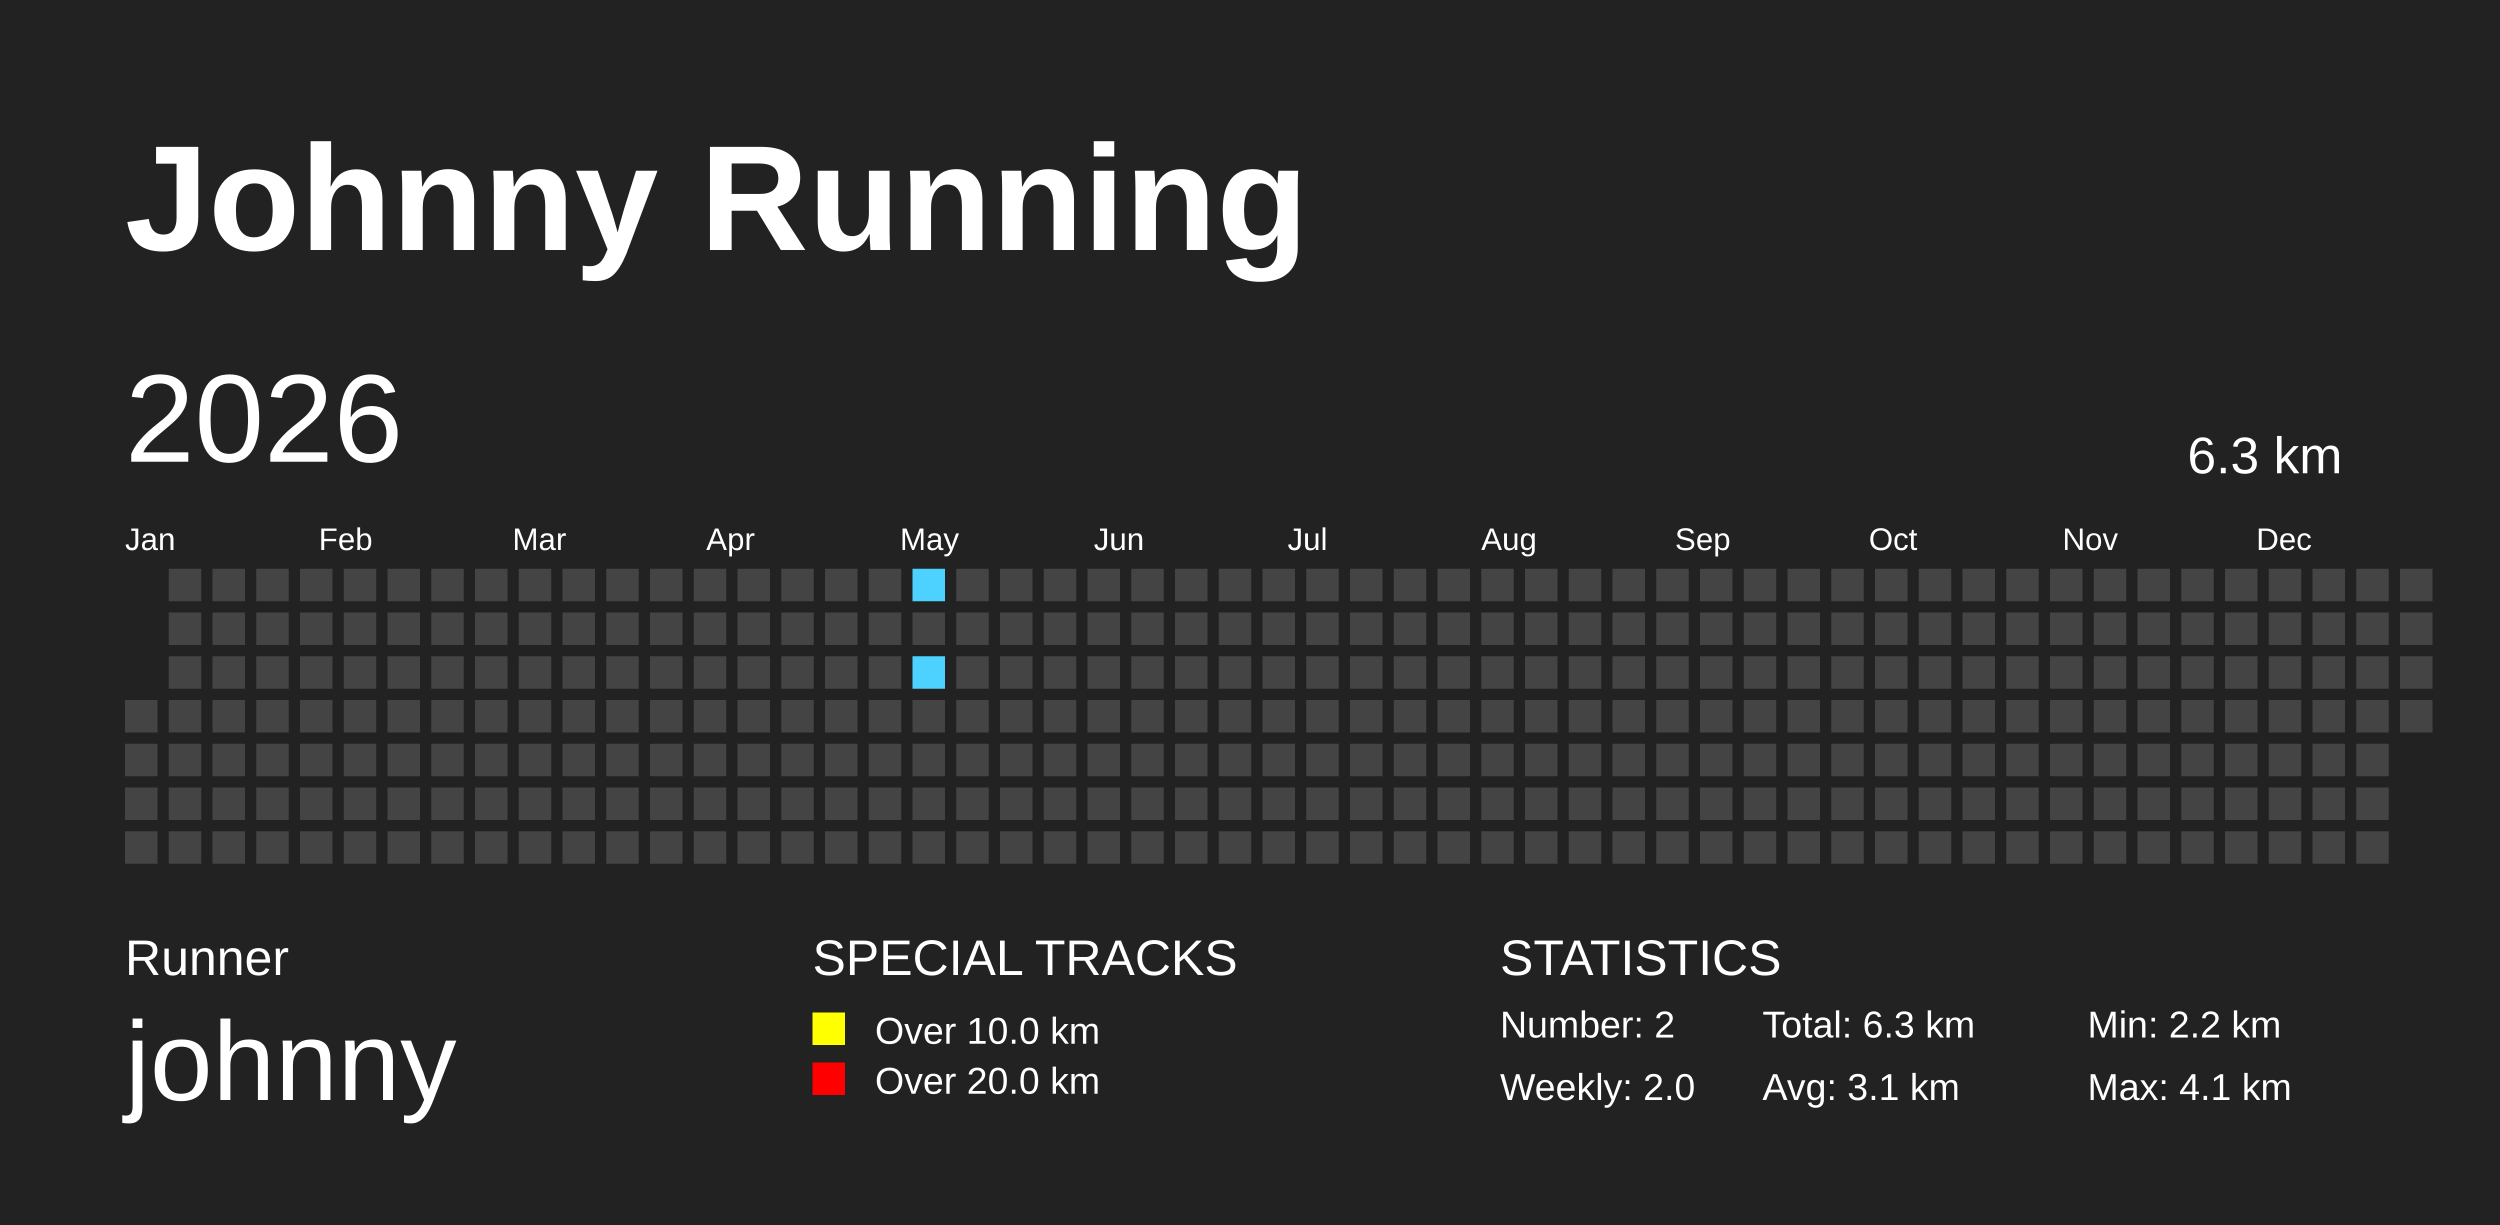
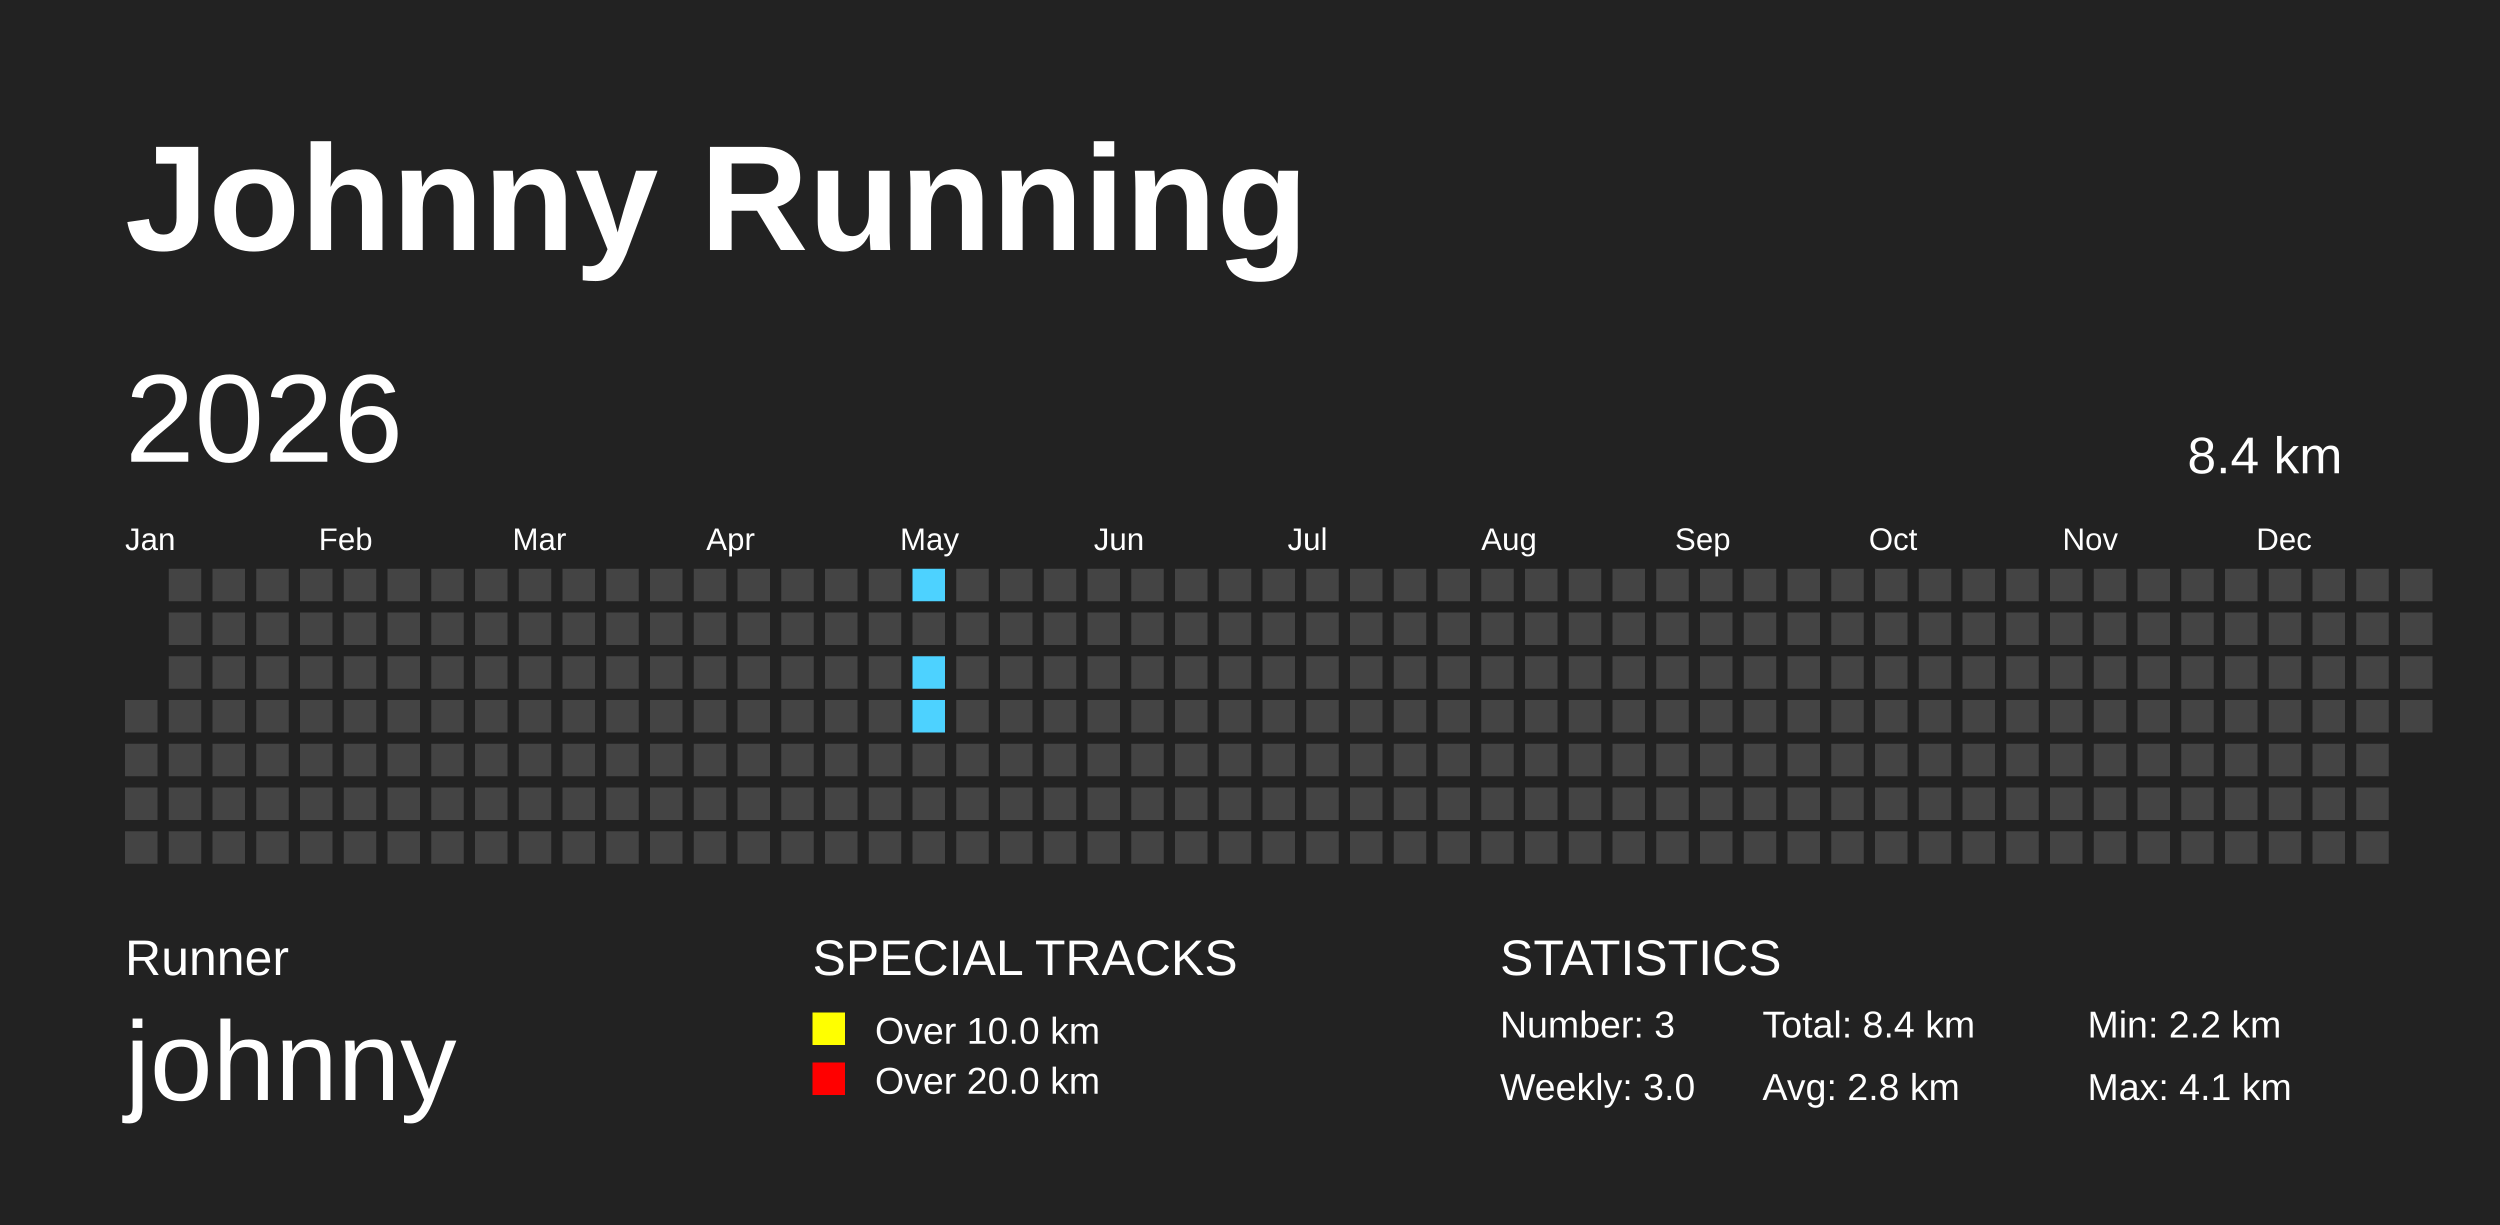
<svg xmlns="http://www.w3.org/2000/svg" baseProfile="full" height="98mm" version="1.1" viewBox="0,0,200,98" width="200mm">
  <defs>
    <pattern height="2" id="indoor-stripe" patternUnits="userSpaceOnUse" width="2">
      <line stroke="white" stroke-opacity="0.45" stroke-width="0.5" x1="0" x2="2" y1="2" y2="0" />
    </pattern>
  </defs>
  <rect fill="#222222" height="98" width="200" x="0" y="0" />
  <text fill="#FFFFFF" style="font-size:12px; font-family:Arial; font-weight:bold;" x="10" y="20">Johnny Running</text>
  <text fill="#FFFFFF" style="font-size:4px; font-family:Arial" x="10" y="78">Runner</text>
  <text fill="#FFFFFF" style="font-size:9px; font-family:Arial" x="10" y="88">johnny</text>
  <text fill="#FFFFFF" style="font-size:4px; font-family:Arial" x="65" y="78">SPECIAL TRACKS</text>
  <rect fill="yellow" height="2.6" width="2.6" x="65" y="81" />
  <text fill="#FFFFFF" style="font-size:3px; font-family:Arial" x="70" y="83.5">Over 10.0 km</text>
  <rect fill="red" height="2.6" width="2.6" x="65" y="85" />
  <text fill="#FFFFFF" style="font-size:3px; font-family:Arial" x="70" y="87.5">Over 20.0 km</text>
  <text fill="#FFFFFF" style="font-size:4px; font-family:Arial" x="120" y="78">STATISTICS</text>
-   <text fill="#FFFFFF" style="font-size:3px; font-family:Arial" x="120" y="83">Number: 2</text>
-   <text fill="#FFFFFF" style="font-size:3px; font-family:Arial" x="120" y="88">Weekly: 2.0</text>
-   <text fill="#FFFFFF" style="font-size:3px; font-family:Arial" x="141" y="83">Total: 6.3 km</text>
-   <text fill="#FFFFFF" style="font-size:3px; font-family:Arial" x="141" y="88">Avg: 3.1 km</text>
+   <text fill="#FFFFFF" style="font-size:3px; font-family:Arial" x="120" y="83">Number: 3</text>
+   <text fill="#FFFFFF" style="font-size:3px; font-family:Arial" x="120" y="88">Weekly: 3.0</text>
+   <text fill="#FFFFFF" style="font-size:3px; font-family:Arial" x="141" y="83">Total: 8.4 km</text>
+   <text fill="#FFFFFF" style="font-size:3px; font-family:Arial" x="141" y="88">Avg: 2.8 km</text>
  <text fill="#FFFFFF" style="font-size:3px; font-family:Arial" x="167" y="83">Min: 2.2 km</text>
  <text fill="#FFFFFF" style="font-size:3px; font-family:Arial" x="167" y="88">Max: 4.1 km</text>
  <text dominant-baseline="hanging" fill="#FFFFFF" style="font-size:10.0px; font-family:Arial;" x="10" y="30">2026</text>
-   <text dominant-baseline="hanging" fill="#FFFFFF" style="font-size:4.125px; font-family:Arial;" x="175" y="35">6.3 km</text>
+   <text dominant-baseline="hanging" fill="#FFFFFF" style="font-size:4.125px; font-family:Arial;" x="175" y="35">8.4 km</text>
  <text fill="#FFFFFF" style="font-size:2.5px; font-family:Arial" x="10.0" y="44">Jan</text>
  <text fill="#FFFFFF" style="font-size:2.5px; font-family:Arial" x="25.5" y="44">Feb</text>
  <text fill="#FFFFFF" style="font-size:2.5px; font-family:Arial" x="41.0" y="44">Mar</text>
  <text fill="#FFFFFF" style="font-size:2.5px; font-family:Arial" x="56.5" y="44">Apr</text>
  <text fill="#FFFFFF" style="font-size:2.5px; font-family:Arial" x="72.0" y="44">May</text>
  <text fill="#FFFFFF" style="font-size:2.5px; font-family:Arial" x="87.5" y="44">Jun</text>
  <text fill="#FFFFFF" style="font-size:2.5px; font-family:Arial" x="103.0" y="44">Jul</text>
  <text fill="#FFFFFF" style="font-size:2.5px; font-family:Arial" x="118.5" y="44">Aug</text>
  <text fill="#FFFFFF" style="font-size:2.5px; font-family:Arial" x="134.0" y="44">Sep</text>
  <text fill="#FFFFFF" style="font-size:2.5px; font-family:Arial" x="149.5" y="44">Oct</text>
  <text fill="#FFFFFF" style="font-size:2.5px; font-family:Arial" x="165.0" y="44">Nov</text>
  <text fill="#FFFFFF" style="font-size:2.5px; font-family:Arial" x="180.5" y="44">Dec</text>
  <rect fill="#444444" height="2.6" width="2.6" x="10.0" y="56.0" />
  <rect fill="#444444" height="2.6" width="2.6" x="10.0" y="59.5" />
  <rect fill="#444444" height="2.6" width="2.6" x="10.0" y="63.0" />
  <rect fill="#444444" height="2.6" width="2.6" x="10.0" y="66.5" />
  <rect fill="#444444" height="2.6" width="2.6" x="13.5" y="45.5" />
  <rect fill="#444444" height="2.6" width="2.6" x="13.5" y="49.0" />
  <rect fill="#444444" height="2.6" width="2.6" x="13.5" y="52.5" />
  <rect fill="#444444" height="2.6" width="2.6" x="13.5" y="56.0" />
  <rect fill="#444444" height="2.6" width="2.6" x="13.5" y="59.5" />
  <rect fill="#444444" height="2.6" width="2.6" x="13.5" y="63.0" />
  <rect fill="#444444" height="2.6" width="2.6" x="13.5" y="66.5" />
  <rect fill="#444444" height="2.6" width="2.6" x="17.0" y="45.5" />
  <rect fill="#444444" height="2.6" width="2.6" x="17.0" y="49.0" />
  <rect fill="#444444" height="2.6" width="2.6" x="17.0" y="52.5" />
  <rect fill="#444444" height="2.6" width="2.6" x="17.0" y="56.0" />
  <rect fill="#444444" height="2.6" width="2.6" x="17.0" y="59.5" />
  <rect fill="#444444" height="2.6" width="2.6" x="17.0" y="63.0" />
  <rect fill="#444444" height="2.6" width="2.6" x="17.0" y="66.5" />
  <rect fill="#444444" height="2.6" width="2.6" x="20.5" y="45.5" />
  <rect fill="#444444" height="2.6" width="2.6" x="20.5" y="49.0" />
  <rect fill="#444444" height="2.6" width="2.6" x="20.5" y="52.5" />
  <rect fill="#444444" height="2.6" width="2.6" x="20.5" y="56.0" />
  <rect fill="#444444" height="2.6" width="2.6" x="20.5" y="59.5" />
  <rect fill="#444444" height="2.6" width="2.6" x="20.5" y="63.0" />
  <rect fill="#444444" height="2.6" width="2.6" x="20.5" y="66.5" />
  <rect fill="#444444" height="2.6" width="2.6" x="24.0" y="45.5" />
  <rect fill="#444444" height="2.6" width="2.6" x="24.0" y="49.0" />
  <rect fill="#444444" height="2.6" width="2.6" x="24.0" y="52.5" />
  <rect fill="#444444" height="2.6" width="2.6" x="24.0" y="56.0" />
  <rect fill="#444444" height="2.6" width="2.6" x="24.0" y="59.5" />
  <rect fill="#444444" height="2.6" width="2.6" x="24.0" y="63.0" />
  <rect fill="#444444" height="2.6" width="2.6" x="24.0" y="66.5" />
  <rect fill="#444444" height="2.6" width="2.6" x="27.5" y="45.5" />
  <rect fill="#444444" height="2.6" width="2.6" x="27.5" y="49.0" />
  <rect fill="#444444" height="2.6" width="2.6" x="27.5" y="52.5" />
  <rect fill="#444444" height="2.6" width="2.6" x="27.5" y="56.0" />
  <rect fill="#444444" height="2.6" width="2.6" x="27.5" y="59.5" />
  <rect fill="#444444" height="2.6" width="2.6" x="27.5" y="63.0" />
  <rect fill="#444444" height="2.6" width="2.6" x="27.5" y="66.5" />
  <rect fill="#444444" height="2.6" width="2.6" x="31.0" y="45.5" />
  <rect fill="#444444" height="2.6" width="2.6" x="31.0" y="49.0" />
  <rect fill="#444444" height="2.6" width="2.6" x="31.0" y="52.5" />
  <rect fill="#444444" height="2.6" width="2.6" x="31.0" y="56.0" />
  <rect fill="#444444" height="2.6" width="2.6" x="31.0" y="59.5" />
  <rect fill="#444444" height="2.6" width="2.6" x="31.0" y="63.0" />
  <rect fill="#444444" height="2.6" width="2.6" x="31.0" y="66.5" />
  <rect fill="#444444" height="2.6" width="2.6" x="34.5" y="45.5" />
  <rect fill="#444444" height="2.6" width="2.6" x="34.5" y="49.0" />
  <rect fill="#444444" height="2.6" width="2.6" x="34.5" y="52.5" />
  <rect fill="#444444" height="2.6" width="2.6" x="34.5" y="56.0" />
  <rect fill="#444444" height="2.6" width="2.6" x="34.5" y="59.5" />
  <rect fill="#444444" height="2.6" width="2.6" x="34.5" y="63.0" />
  <rect fill="#444444" height="2.6" width="2.6" x="34.5" y="66.5" />
  <rect fill="#444444" height="2.6" width="2.6" x="38.0" y="45.5" />
  <rect fill="#444444" height="2.6" width="2.6" x="38.0" y="49.0" />
  <rect fill="#444444" height="2.6" width="2.6" x="38.0" y="52.5" />
  <rect fill="#444444" height="2.6" width="2.6" x="38.0" y="56.0" />
  <rect fill="#444444" height="2.6" width="2.6" x="38.0" y="59.5" />
  <rect fill="#444444" height="2.6" width="2.6" x="38.0" y="63.0" />
  <rect fill="#444444" height="2.6" width="2.6" x="38.0" y="66.5" />
  <rect fill="#444444" height="2.6" width="2.6" x="41.5" y="45.5" />
  <rect fill="#444444" height="2.6" width="2.6" x="41.5" y="49.0" />
  <rect fill="#444444" height="2.6" width="2.6" x="41.5" y="52.5" />
  <rect fill="#444444" height="2.6" width="2.6" x="41.5" y="56.0" />
  <rect fill="#444444" height="2.6" width="2.6" x="41.5" y="59.5" />
  <rect fill="#444444" height="2.6" width="2.6" x="41.5" y="63.0" />
  <rect fill="#444444" height="2.6" width="2.6" x="41.5" y="66.5" />
  <rect fill="#444444" height="2.6" width="2.6" x="45.0" y="45.5" />
  <rect fill="#444444" height="2.6" width="2.6" x="45.0" y="49.0" />
  <rect fill="#444444" height="2.6" width="2.6" x="45.0" y="52.5" />
  <rect fill="#444444" height="2.6" width="2.6" x="45.0" y="56.0" />
  <rect fill="#444444" height="2.6" width="2.6" x="45.0" y="59.5" />
  <rect fill="#444444" height="2.6" width="2.6" x="45.0" y="63.0" />
  <rect fill="#444444" height="2.6" width="2.6" x="45.0" y="66.5" />
  <rect fill="#444444" height="2.6" width="2.6" x="48.5" y="45.5" />
  <rect fill="#444444" height="2.6" width="2.6" x="48.5" y="49.0" />
  <rect fill="#444444" height="2.6" width="2.6" x="48.5" y="52.5" />
  <rect fill="#444444" height="2.6" width="2.6" x="48.5" y="56.0" />
  <rect fill="#444444" height="2.6" width="2.6" x="48.5" y="59.5" />
  <rect fill="#444444" height="2.6" width="2.6" x="48.5" y="63.0" />
  <rect fill="#444444" height="2.6" width="2.6" x="48.5" y="66.5" />
  <rect fill="#444444" height="2.6" width="2.6" x="52.0" y="45.5" />
  <rect fill="#444444" height="2.6" width="2.6" x="52.0" y="49.0" />
  <rect fill="#444444" height="2.6" width="2.6" x="52.0" y="52.5" />
  <rect fill="#444444" height="2.6" width="2.6" x="52.0" y="56.0" />
  <rect fill="#444444" height="2.6" width="2.6" x="52.0" y="59.5" />
  <rect fill="#444444" height="2.6" width="2.6" x="52.0" y="63.0" />
  <rect fill="#444444" height="2.6" width="2.6" x="52.0" y="66.5" />
  <rect fill="#444444" height="2.6" width="2.6" x="55.5" y="45.5" />
  <rect fill="#444444" height="2.6" width="2.6" x="55.5" y="49.0" />
  <rect fill="#444444" height="2.6" width="2.6" x="55.5" y="52.5" />
  <rect fill="#444444" height="2.6" width="2.6" x="55.5" y="56.0" />
  <rect fill="#444444" height="2.6" width="2.6" x="55.5" y="59.5" />
  <rect fill="#444444" height="2.6" width="2.6" x="55.5" y="63.0" />
  <rect fill="#444444" height="2.6" width="2.6" x="55.5" y="66.5" />
  <rect fill="#444444" height="2.6" width="2.6" x="59.0" y="45.5" />
  <rect fill="#444444" height="2.6" width="2.6" x="59.0" y="49.0" />
  <rect fill="#444444" height="2.6" width="2.6" x="59.0" y="52.5" />
  <rect fill="#444444" height="2.6" width="2.6" x="59.0" y="56.0" />
  <rect fill="#444444" height="2.6" width="2.6" x="59.0" y="59.5" />
  <rect fill="#444444" height="2.6" width="2.6" x="59.0" y="63.0" />
  <rect fill="#444444" height="2.6" width="2.6" x="59.0" y="66.5" />
  <rect fill="#444444" height="2.6" width="2.6" x="62.5" y="45.5" />
  <rect fill="#444444" height="2.6" width="2.6" x="62.5" y="49.0" />
  <rect fill="#444444" height="2.6" width="2.6" x="62.5" y="52.5" />
  <rect fill="#444444" height="2.6" width="2.6" x="62.5" y="56.0" />
  <rect fill="#444444" height="2.6" width="2.6" x="62.5" y="59.5" />
  <rect fill="#444444" height="2.6" width="2.6" x="62.5" y="63.0" />
  <rect fill="#444444" height="2.6" width="2.6" x="62.5" y="66.5" />
  <rect fill="#444444" height="2.6" width="2.6" x="66.0" y="45.5" />
  <rect fill="#444444" height="2.6" width="2.6" x="66.0" y="49.0" />
  <rect fill="#444444" height="2.6" width="2.6" x="66.0" y="52.5" />
  <rect fill="#444444" height="2.6" width="2.6" x="66.0" y="56.0" />
  <rect fill="#444444" height="2.6" width="2.6" x="66.0" y="59.5" />
  <rect fill="#444444" height="2.6" width="2.6" x="66.0" y="63.0" />
  <rect fill="#444444" height="2.6" width="2.6" x="66.0" y="66.5" />
  <rect fill="#444444" height="2.6" width="2.6" x="69.5" y="45.5" />
  <rect fill="#444444" height="2.6" width="2.6" x="69.5" y="49.0" />
  <rect fill="#444444" height="2.6" width="2.6" x="69.5" y="52.5" />
  <rect fill="#444444" height="2.6" width="2.6" x="69.5" y="56.0" />
  <rect fill="#444444" height="2.6" width="2.6" x="69.5" y="59.5" />
  <rect fill="#444444" height="2.6" width="2.6" x="69.5" y="63.0" />
  <rect fill="#444444" height="2.6" width="2.6" x="69.5" y="66.5" />
  <rect fill="#4DD2FF" height="2.6" width="2.6" x="73.0" y="45.5" />
  <rect fill="#444444" height="2.6" width="2.6" x="73.0" y="49.0" />
  <rect fill="#4DD2FF" height="2.6" width="2.6" x="73.0" y="52.5" />
-   <rect fill="#444444" height="2.6" width="2.6" x="73.0" y="56.0" />
+   <rect fill="#4DD2FF" height="2.6" width="2.6" x="73.0" y="56.0" />
  <rect fill="#444444" height="2.6" width="2.6" x="73.0" y="59.5" />
  <rect fill="#444444" height="2.6" width="2.6" x="73.0" y="63.0" />
  <rect fill="#444444" height="2.6" width="2.6" x="73.0" y="66.5" />
  <rect fill="#444444" height="2.6" width="2.6" x="76.5" y="45.5" />
  <rect fill="#444444" height="2.6" width="2.6" x="76.5" y="49.0" />
  <rect fill="#444444" height="2.6" width="2.6" x="76.5" y="52.5" />
  <rect fill="#444444" height="2.6" width="2.6" x="76.5" y="56.0" />
  <rect fill="#444444" height="2.6" width="2.6" x="76.5" y="59.5" />
  <rect fill="#444444" height="2.6" width="2.6" x="76.5" y="63.0" />
  <rect fill="#444444" height="2.6" width="2.6" x="76.5" y="66.5" />
  <rect fill="#444444" height="2.6" width="2.6" x="80.0" y="45.5" />
  <rect fill="#444444" height="2.6" width="2.6" x="80.0" y="49.0" />
  <rect fill="#444444" height="2.6" width="2.6" x="80.0" y="52.5" />
  <rect fill="#444444" height="2.6" width="2.6" x="80.0" y="56.0" />
  <rect fill="#444444" height="2.6" width="2.6" x="80.0" y="59.5" />
  <rect fill="#444444" height="2.6" width="2.6" x="80.0" y="63.0" />
  <rect fill="#444444" height="2.6" width="2.6" x="80.0" y="66.5" />
  <rect fill="#444444" height="2.6" width="2.6" x="83.5" y="45.5" />
  <rect fill="#444444" height="2.6" width="2.6" x="83.5" y="49.0" />
  <rect fill="#444444" height="2.6" width="2.6" x="83.5" y="52.5" />
  <rect fill="#444444" height="2.6" width="2.6" x="83.5" y="56.0" />
  <rect fill="#444444" height="2.6" width="2.6" x="83.5" y="59.5" />
  <rect fill="#444444" height="2.6" width="2.6" x="83.5" y="63.0" />
  <rect fill="#444444" height="2.6" width="2.6" x="83.5" y="66.5" />
  <rect fill="#444444" height="2.6" width="2.6" x="87.0" y="45.5" />
  <rect fill="#444444" height="2.6" width="2.6" x="87.0" y="49.0" />
  <rect fill="#444444" height="2.6" width="2.6" x="87.0" y="52.5" />
  <rect fill="#444444" height="2.6" width="2.6" x="87.0" y="56.0" />
  <rect fill="#444444" height="2.6" width="2.6" x="87.0" y="59.5" />
  <rect fill="#444444" height="2.6" width="2.6" x="87.0" y="63.0" />
  <rect fill="#444444" height="2.6" width="2.6" x="87.0" y="66.5" />
  <rect fill="#444444" height="2.6" width="2.6" x="90.5" y="45.5" />
  <rect fill="#444444" height="2.6" width="2.6" x="90.5" y="49.0" />
  <rect fill="#444444" height="2.6" width="2.6" x="90.5" y="52.5" />
  <rect fill="#444444" height="2.6" width="2.6" x="90.5" y="56.0" />
  <rect fill="#444444" height="2.6" width="2.6" x="90.5" y="59.5" />
  <rect fill="#444444" height="2.6" width="2.6" x="90.5" y="63.0" />
  <rect fill="#444444" height="2.6" width="2.6" x="90.5" y="66.5" />
  <rect fill="#444444" height="2.6" width="2.6" x="94.0" y="45.5" />
  <rect fill="#444444" height="2.6" width="2.6" x="94.0" y="49.0" />
  <rect fill="#444444" height="2.6" width="2.6" x="94.0" y="52.5" />
  <rect fill="#444444" height="2.6" width="2.6" x="94.0" y="56.0" />
  <rect fill="#444444" height="2.6" width="2.6" x="94.0" y="59.5" />
  <rect fill="#444444" height="2.6" width="2.6" x="94.0" y="63.0" />
  <rect fill="#444444" height="2.6" width="2.6" x="94.0" y="66.5" />
  <rect fill="#444444" height="2.6" width="2.6" x="97.5" y="45.5" />
  <rect fill="#444444" height="2.6" width="2.6" x="97.5" y="49.0" />
  <rect fill="#444444" height="2.6" width="2.6" x="97.5" y="52.5" />
  <rect fill="#444444" height="2.6" width="2.6" x="97.5" y="56.0" />
  <rect fill="#444444" height="2.6" width="2.6" x="97.5" y="59.5" />
  <rect fill="#444444" height="2.6" width="2.6" x="97.5" y="63.0" />
  <rect fill="#444444" height="2.6" width="2.6" x="97.5" y="66.5" />
  <rect fill="#444444" height="2.6" width="2.6" x="101.0" y="45.5" />
  <rect fill="#444444" height="2.6" width="2.6" x="101.0" y="49.0" />
  <rect fill="#444444" height="2.6" width="2.6" x="101.0" y="52.5" />
  <rect fill="#444444" height="2.6" width="2.6" x="101.0" y="56.0" />
  <rect fill="#444444" height="2.6" width="2.6" x="101.0" y="59.5" />
  <rect fill="#444444" height="2.6" width="2.6" x="101.0" y="63.0" />
  <rect fill="#444444" height="2.6" width="2.6" x="101.0" y="66.5" />
  <rect fill="#444444" height="2.6" width="2.6" x="104.5" y="45.5" />
  <rect fill="#444444" height="2.6" width="2.6" x="104.5" y="49.0" />
  <rect fill="#444444" height="2.6" width="2.6" x="104.5" y="52.5" />
  <rect fill="#444444" height="2.6" width="2.6" x="104.5" y="56.0" />
  <rect fill="#444444" height="2.6" width="2.6" x="104.5" y="59.5" />
  <rect fill="#444444" height="2.6" width="2.6" x="104.5" y="63.0" />
  <rect fill="#444444" height="2.6" width="2.6" x="104.5" y="66.5" />
  <rect fill="#444444" height="2.6" width="2.6" x="108.0" y="45.5" />
  <rect fill="#444444" height="2.6" width="2.6" x="108.0" y="49.0" />
  <rect fill="#444444" height="2.6" width="2.6" x="108.0" y="52.5" />
  <rect fill="#444444" height="2.6" width="2.6" x="108.0" y="56.0" />
  <rect fill="#444444" height="2.6" width="2.6" x="108.0" y="59.5" />
  <rect fill="#444444" height="2.6" width="2.6" x="108.0" y="63.0" />
  <rect fill="#444444" height="2.6" width="2.6" x="108.0" y="66.5" />
  <rect fill="#444444" height="2.6" width="2.6" x="111.5" y="45.5" />
  <rect fill="#444444" height="2.6" width="2.6" x="111.5" y="49.0" />
  <rect fill="#444444" height="2.6" width="2.6" x="111.5" y="52.5" />
  <rect fill="#444444" height="2.6" width="2.6" x="111.5" y="56.0" />
  <rect fill="#444444" height="2.6" width="2.6" x="111.5" y="59.5" />
  <rect fill="#444444" height="2.6" width="2.6" x="111.5" y="63.0" />
  <rect fill="#444444" height="2.6" width="2.6" x="111.5" y="66.5" />
  <rect fill="#444444" height="2.6" width="2.6" x="115.0" y="45.5" />
  <rect fill="#444444" height="2.6" width="2.6" x="115.0" y="49.0" />
  <rect fill="#444444" height="2.6" width="2.6" x="115.0" y="52.5" />
  <rect fill="#444444" height="2.6" width="2.6" x="115.0" y="56.0" />
  <rect fill="#444444" height="2.6" width="2.6" x="115.0" y="59.5" />
  <rect fill="#444444" height="2.6" width="2.6" x="115.0" y="63.0" />
  <rect fill="#444444" height="2.6" width="2.6" x="115.0" y="66.5" />
  <rect fill="#444444" height="2.6" width="2.6" x="118.5" y="45.5" />
  <rect fill="#444444" height="2.6" width="2.6" x="118.5" y="49.0" />
  <rect fill="#444444" height="2.6" width="2.6" x="118.5" y="52.5" />
  <rect fill="#444444" height="2.6" width="2.6" x="118.5" y="56.0" />
  <rect fill="#444444" height="2.6" width="2.6" x="118.5" y="59.5" />
  <rect fill="#444444" height="2.6" width="2.6" x="118.5" y="63.0" />
  <rect fill="#444444" height="2.6" width="2.6" x="118.5" y="66.5" />
  <rect fill="#444444" height="2.6" width="2.6" x="122.0" y="45.5" />
  <rect fill="#444444" height="2.6" width="2.6" x="122.0" y="49.0" />
  <rect fill="#444444" height="2.6" width="2.6" x="122.0" y="52.5" />
  <rect fill="#444444" height="2.6" width="2.6" x="122.0" y="56.0" />
  <rect fill="#444444" height="2.6" width="2.6" x="122.0" y="59.5" />
  <rect fill="#444444" height="2.6" width="2.6" x="122.0" y="63.0" />
  <rect fill="#444444" height="2.6" width="2.6" x="122.0" y="66.5" />
  <rect fill="#444444" height="2.6" width="2.6" x="125.5" y="45.5" />
  <rect fill="#444444" height="2.6" width="2.6" x="125.5" y="49.0" />
  <rect fill="#444444" height="2.6" width="2.6" x="125.5" y="52.5" />
  <rect fill="#444444" height="2.6" width="2.6" x="125.5" y="56.0" />
  <rect fill="#444444" height="2.6" width="2.6" x="125.5" y="59.5" />
  <rect fill="#444444" height="2.6" width="2.6" x="125.5" y="63.0" />
  <rect fill="#444444" height="2.6" width="2.6" x="125.5" y="66.5" />
  <rect fill="#444444" height="2.6" width="2.6" x="129.0" y="45.5" />
  <rect fill="#444444" height="2.6" width="2.6" x="129.0" y="49.0" />
  <rect fill="#444444" height="2.6" width="2.6" x="129.0" y="52.5" />
  <rect fill="#444444" height="2.6" width="2.6" x="129.0" y="56.0" />
  <rect fill="#444444" height="2.6" width="2.6" x="129.0" y="59.5" />
  <rect fill="#444444" height="2.6" width="2.6" x="129.0" y="63.0" />
  <rect fill="#444444" height="2.6" width="2.6" x="129.0" y="66.5" />
  <rect fill="#444444" height="2.6" width="2.6" x="132.5" y="45.5" />
  <rect fill="#444444" height="2.6" width="2.6" x="132.5" y="49.0" />
  <rect fill="#444444" height="2.6" width="2.6" x="132.5" y="52.5" />
  <rect fill="#444444" height="2.6" width="2.6" x="132.5" y="56.0" />
  <rect fill="#444444" height="2.6" width="2.6" x="132.5" y="59.5" />
  <rect fill="#444444" height="2.6" width="2.6" x="132.5" y="63.0" />
  <rect fill="#444444" height="2.6" width="2.6" x="132.5" y="66.5" />
  <rect fill="#444444" height="2.6" width="2.6" x="136.0" y="45.5" />
  <rect fill="#444444" height="2.6" width="2.6" x="136.0" y="49.0" />
  <rect fill="#444444" height="2.6" width="2.6" x="136.0" y="52.5" />
  <rect fill="#444444" height="2.6" width="2.6" x="136.0" y="56.0" />
  <rect fill="#444444" height="2.6" width="2.6" x="136.0" y="59.5" />
  <rect fill="#444444" height="2.6" width="2.6" x="136.0" y="63.0" />
  <rect fill="#444444" height="2.6" width="2.6" x="136.0" y="66.5" />
  <rect fill="#444444" height="2.6" width="2.6" x="139.5" y="45.5" />
  <rect fill="#444444" height="2.6" width="2.6" x="139.5" y="49.0" />
  <rect fill="#444444" height="2.6" width="2.6" x="139.5" y="52.5" />
  <rect fill="#444444" height="2.6" width="2.6" x="139.5" y="56.0" />
  <rect fill="#444444" height="2.6" width="2.6" x="139.5" y="59.5" />
  <rect fill="#444444" height="2.6" width="2.6" x="139.5" y="63.0" />
  <rect fill="#444444" height="2.6" width="2.6" x="139.5" y="66.5" />
  <rect fill="#444444" height="2.6" width="2.6" x="143.0" y="45.5" />
  <rect fill="#444444" height="2.6" width="2.6" x="143.0" y="49.0" />
  <rect fill="#444444" height="2.6" width="2.6" x="143.0" y="52.5" />
  <rect fill="#444444" height="2.6" width="2.6" x="143.0" y="56.0" />
  <rect fill="#444444" height="2.6" width="2.6" x="143.0" y="59.5" />
  <rect fill="#444444" height="2.6" width="2.6" x="143.0" y="63.0" />
  <rect fill="#444444" height="2.6" width="2.6" x="143.0" y="66.5" />
  <rect fill="#444444" height="2.6" width="2.6" x="146.5" y="45.5" />
  <rect fill="#444444" height="2.6" width="2.6" x="146.5" y="49.0" />
  <rect fill="#444444" height="2.6" width="2.6" x="146.5" y="52.5" />
  <rect fill="#444444" height="2.6" width="2.6" x="146.5" y="56.0" />
  <rect fill="#444444" height="2.6" width="2.6" x="146.5" y="59.5" />
  <rect fill="#444444" height="2.6" width="2.6" x="146.5" y="63.0" />
  <rect fill="#444444" height="2.6" width="2.6" x="146.5" y="66.5" />
  <rect fill="#444444" height="2.6" width="2.6" x="150.0" y="45.5" />
  <rect fill="#444444" height="2.6" width="2.6" x="150.0" y="49.0" />
  <rect fill="#444444" height="2.6" width="2.6" x="150.0" y="52.5" />
  <rect fill="#444444" height="2.6" width="2.6" x="150.0" y="56.0" />
  <rect fill="#444444" height="2.6" width="2.6" x="150.0" y="59.5" />
  <rect fill="#444444" height="2.6" width="2.6" x="150.0" y="63.0" />
  <rect fill="#444444" height="2.6" width="2.6" x="150.0" y="66.5" />
  <rect fill="#444444" height="2.6" width="2.6" x="153.5" y="45.5" />
  <rect fill="#444444" height="2.6" width="2.6" x="153.5" y="49.0" />
  <rect fill="#444444" height="2.6" width="2.6" x="153.5" y="52.5" />
  <rect fill="#444444" height="2.6" width="2.6" x="153.5" y="56.0" />
  <rect fill="#444444" height="2.6" width="2.6" x="153.5" y="59.5" />
  <rect fill="#444444" height="2.6" width="2.6" x="153.5" y="63.0" />
  <rect fill="#444444" height="2.6" width="2.6" x="153.5" y="66.5" />
  <rect fill="#444444" height="2.6" width="2.6" x="157.0" y="45.5" />
  <rect fill="#444444" height="2.6" width="2.6" x="157.0" y="49.0" />
  <rect fill="#444444" height="2.6" width="2.6" x="157.0" y="52.5" />
  <rect fill="#444444" height="2.6" width="2.6" x="157.0" y="56.0" />
  <rect fill="#444444" height="2.6" width="2.6" x="157.0" y="59.5" />
  <rect fill="#444444" height="2.6" width="2.6" x="157.0" y="63.0" />
  <rect fill="#444444" height="2.6" width="2.6" x="157.0" y="66.5" />
  <rect fill="#444444" height="2.6" width="2.6" x="160.5" y="45.5" />
  <rect fill="#444444" height="2.6" width="2.6" x="160.5" y="49.0" />
  <rect fill="#444444" height="2.6" width="2.6" x="160.5" y="52.5" />
  <rect fill="#444444" height="2.6" width="2.6" x="160.5" y="56.0" />
  <rect fill="#444444" height="2.6" width="2.6" x="160.5" y="59.5" />
  <rect fill="#444444" height="2.6" width="2.6" x="160.5" y="63.0" />
  <rect fill="#444444" height="2.6" width="2.6" x="160.5" y="66.5" />
  <rect fill="#444444" height="2.6" width="2.6" x="164.0" y="45.5" />
  <rect fill="#444444" height="2.6" width="2.6" x="164.0" y="49.0" />
  <rect fill="#444444" height="2.6" width="2.6" x="164.0" y="52.5" />
  <rect fill="#444444" height="2.6" width="2.6" x="164.0" y="56.0" />
  <rect fill="#444444" height="2.6" width="2.6" x="164.0" y="59.5" />
  <rect fill="#444444" height="2.6" width="2.6" x="164.0" y="63.0" />
  <rect fill="#444444" height="2.6" width="2.6" x="164.0" y="66.5" />
  <rect fill="#444444" height="2.6" width="2.6" x="167.5" y="45.5" />
  <rect fill="#444444" height="2.6" width="2.6" x="167.5" y="49.0" />
  <rect fill="#444444" height="2.6" width="2.6" x="167.5" y="52.5" />
  <rect fill="#444444" height="2.6" width="2.6" x="167.5" y="56.0" />
  <rect fill="#444444" height="2.6" width="2.6" x="167.5" y="59.5" />
  <rect fill="#444444" height="2.6" width="2.6" x="167.5" y="63.0" />
  <rect fill="#444444" height="2.6" width="2.6" x="167.5" y="66.5" />
  <rect fill="#444444" height="2.6" width="2.6" x="171.0" y="45.5" />
  <rect fill="#444444" height="2.6" width="2.6" x="171.0" y="49.0" />
  <rect fill="#444444" height="2.6" width="2.6" x="171.0" y="52.5" />
  <rect fill="#444444" height="2.6" width="2.6" x="171.0" y="56.0" />
  <rect fill="#444444" height="2.6" width="2.6" x="171.0" y="59.5" />
  <rect fill="#444444" height="2.6" width="2.6" x="171.0" y="63.0" />
  <rect fill="#444444" height="2.6" width="2.6" x="171.0" y="66.5" />
  <rect fill="#444444" height="2.6" width="2.6" x="174.5" y="45.5" />
  <rect fill="#444444" height="2.6" width="2.6" x="174.5" y="49.0" />
  <rect fill="#444444" height="2.6" width="2.6" x="174.5" y="52.5" />
  <rect fill="#444444" height="2.6" width="2.6" x="174.5" y="56.0" />
  <rect fill="#444444" height="2.6" width="2.6" x="174.5" y="59.5" />
  <rect fill="#444444" height="2.6" width="2.6" x="174.5" y="63.0" />
  <rect fill="#444444" height="2.6" width="2.6" x="174.5" y="66.5" />
  <rect fill="#444444" height="2.6" width="2.6" x="178.0" y="45.5" />
  <rect fill="#444444" height="2.6" width="2.6" x="178.0" y="49.0" />
  <rect fill="#444444" height="2.6" width="2.6" x="178.0" y="52.5" />
  <rect fill="#444444" height="2.6" width="2.6" x="178.0" y="56.0" />
  <rect fill="#444444" height="2.6" width="2.6" x="178.0" y="59.5" />
  <rect fill="#444444" height="2.6" width="2.6" x="178.0" y="63.0" />
  <rect fill="#444444" height="2.6" width="2.6" x="178.0" y="66.5" />
  <rect fill="#444444" height="2.6" width="2.6" x="181.5" y="45.5" />
  <rect fill="#444444" height="2.6" width="2.6" x="181.5" y="49.0" />
  <rect fill="#444444" height="2.6" width="2.6" x="181.5" y="52.5" />
  <rect fill="#444444" height="2.6" width="2.6" x="181.5" y="56.0" />
  <rect fill="#444444" height="2.6" width="2.6" x="181.5" y="59.5" />
  <rect fill="#444444" height="2.6" width="2.6" x="181.5" y="63.0" />
  <rect fill="#444444" height="2.6" width="2.6" x="181.5" y="66.5" />
  <rect fill="#444444" height="2.6" width="2.6" x="185.0" y="45.5" />
  <rect fill="#444444" height="2.6" width="2.6" x="185.0" y="49.0" />
  <rect fill="#444444" height="2.6" width="2.6" x="185.0" y="52.5" />
  <rect fill="#444444" height="2.6" width="2.6" x="185.0" y="56.0" />
  <rect fill="#444444" height="2.6" width="2.6" x="185.0" y="59.5" />
  <rect fill="#444444" height="2.6" width="2.6" x="185.0" y="63.0" />
  <rect fill="#444444" height="2.6" width="2.6" x="185.0" y="66.5" />
  <rect fill="#444444" height="2.6" width="2.6" x="188.5" y="45.5" />
  <rect fill="#444444" height="2.6" width="2.6" x="188.5" y="49.0" />
  <rect fill="#444444" height="2.6" width="2.6" x="188.5" y="52.5" />
  <rect fill="#444444" height="2.6" width="2.6" x="188.5" y="56.0" />
  <rect fill="#444444" height="2.6" width="2.6" x="188.5" y="59.5" />
  <rect fill="#444444" height="2.6" width="2.6" x="188.5" y="63.0" />
  <rect fill="#444444" height="2.6" width="2.6" x="188.5" y="66.5" />
  <rect fill="#444444" height="2.6" width="2.6" x="192.0" y="45.5" />
  <rect fill="#444444" height="2.6" width="2.6" x="192.0" y="49.0" />
  <rect fill="#444444" height="2.6" width="2.6" x="192.0" y="52.5" />
  <rect fill="#444444" height="2.6" width="2.6" x="192.0" y="56.0" />
</svg>
